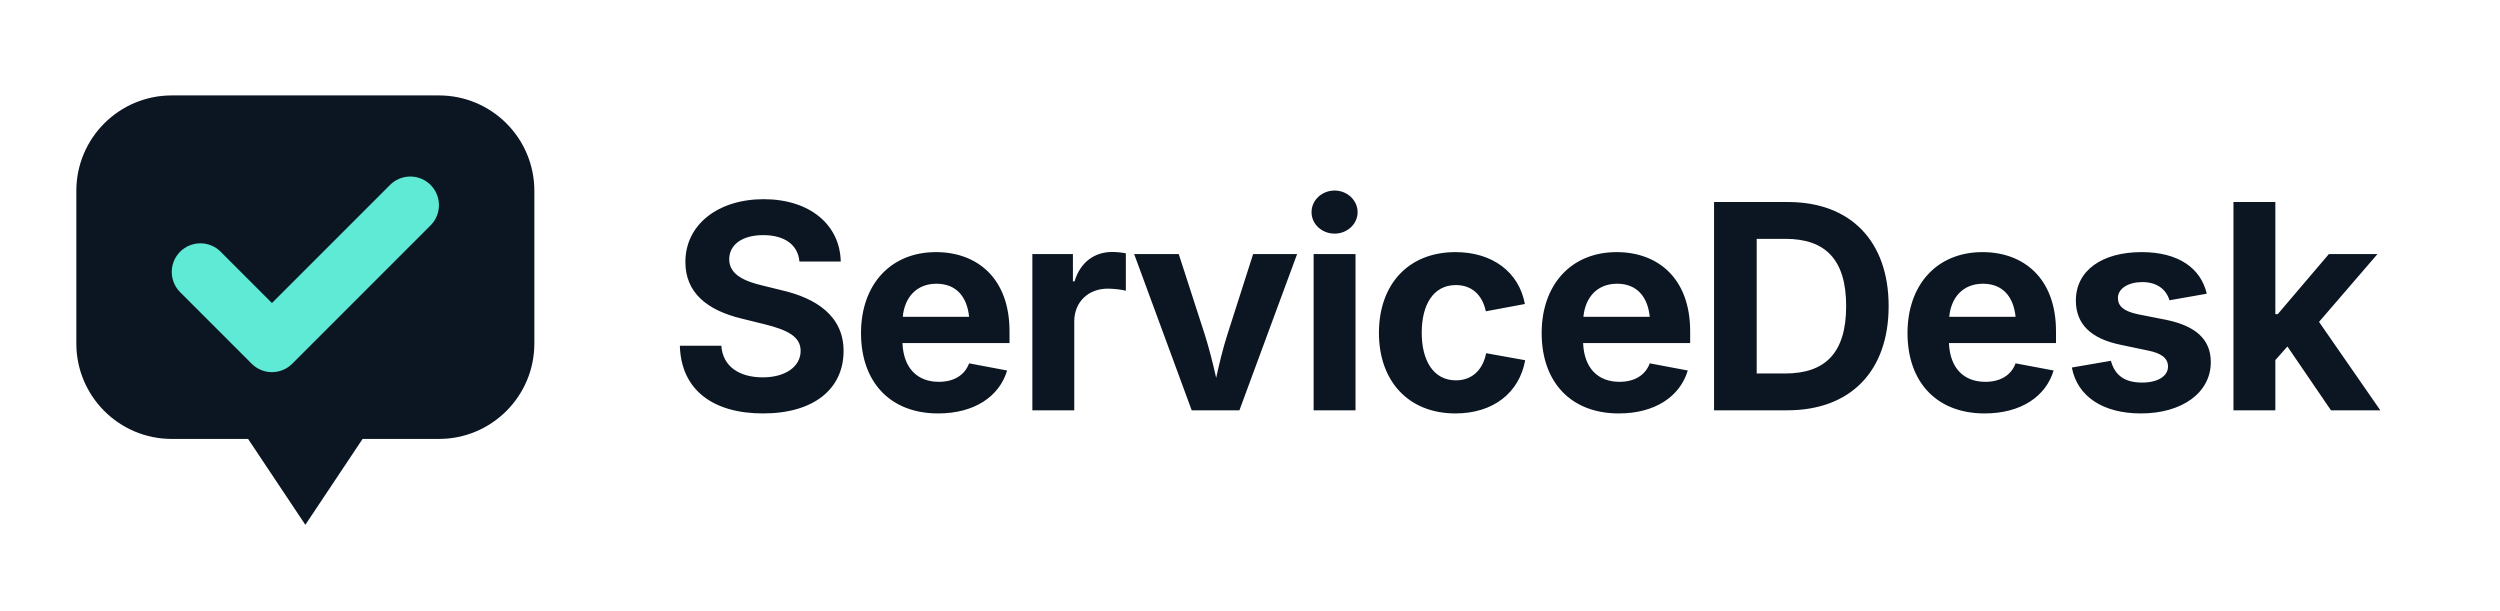
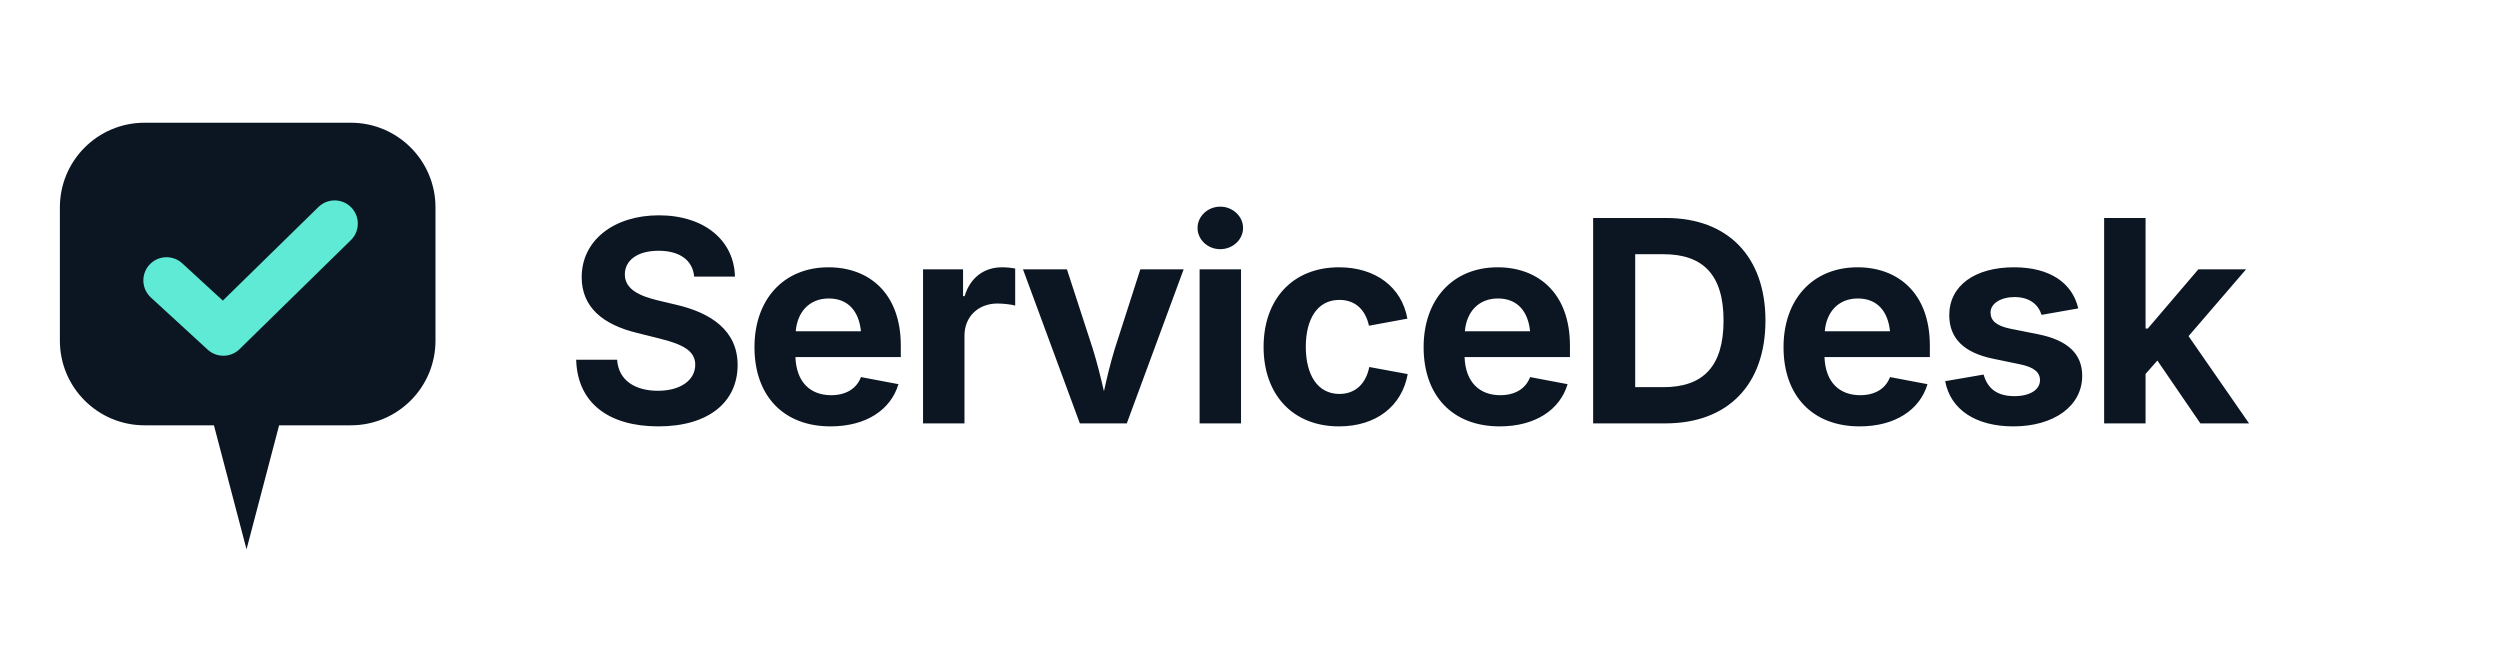
- <svg xmlns="http://www.w3.org/2000/svg" width="262" height="64" viewBox="0 0 262 64" fill="none" role="img" aria-label="ServiceDesk">
-   <path d="M18 10h28a10 10 0 0 1 10 10v16a10 10 0 0 1-10 10H38l-6 9-6-9h-8A10 10 0 0 1 8 36V20a10 10 0 0 1 10-10Z" fill="#0B1622" />
-   <path d="M21 28.5l7.5 7.5L43 21.5" stroke="#5EEAD4" stroke-width="6" stroke-linecap="round" stroke-linejoin="round" />
-   <text x="70" y="43" fill="#0B1622" font-family="-apple-system, BlinkMacSystemFont, 'SF Pro Display', Inter, 'Segoe UI', Roboto, sans-serif" font-size="30" font-weight="700" letter-spacing="-0.6">ServiceDesk</text>
+ <svg xmlns="http://www.w3.org/2000/svg" width="248" height="64" viewBox="0 0 248 64" fill="none" role="img" aria-label="ServiceDesk">
+   <g transform="translate(-12 -4.5) scale(1.15)">
+     <rect x="15.6" y="14.5" width="32.4" height="26.1" rx="7.3" fill="#0B1622" />
+     <path d="M28.6 39.5h6.2l-3.1 11.8z" fill="#0B1622" />
+     <path d="M24.8 28.1l4.9 4.5 9.6-9.4" stroke="#5EEAD4" stroke-width="4" stroke-linecap="round" stroke-linejoin="round" />
+   </g>
+   <text x="56" y="42" fill="#0B1622" font-family="-apple-system, BlinkMacSystemFont, 'SF Pro Display', Inter, 'Segoe UI', Roboto, sans-serif" font-size="28" font-weight="700" letter-spacing="-0.6">ServiceDesk</text>
</svg>
